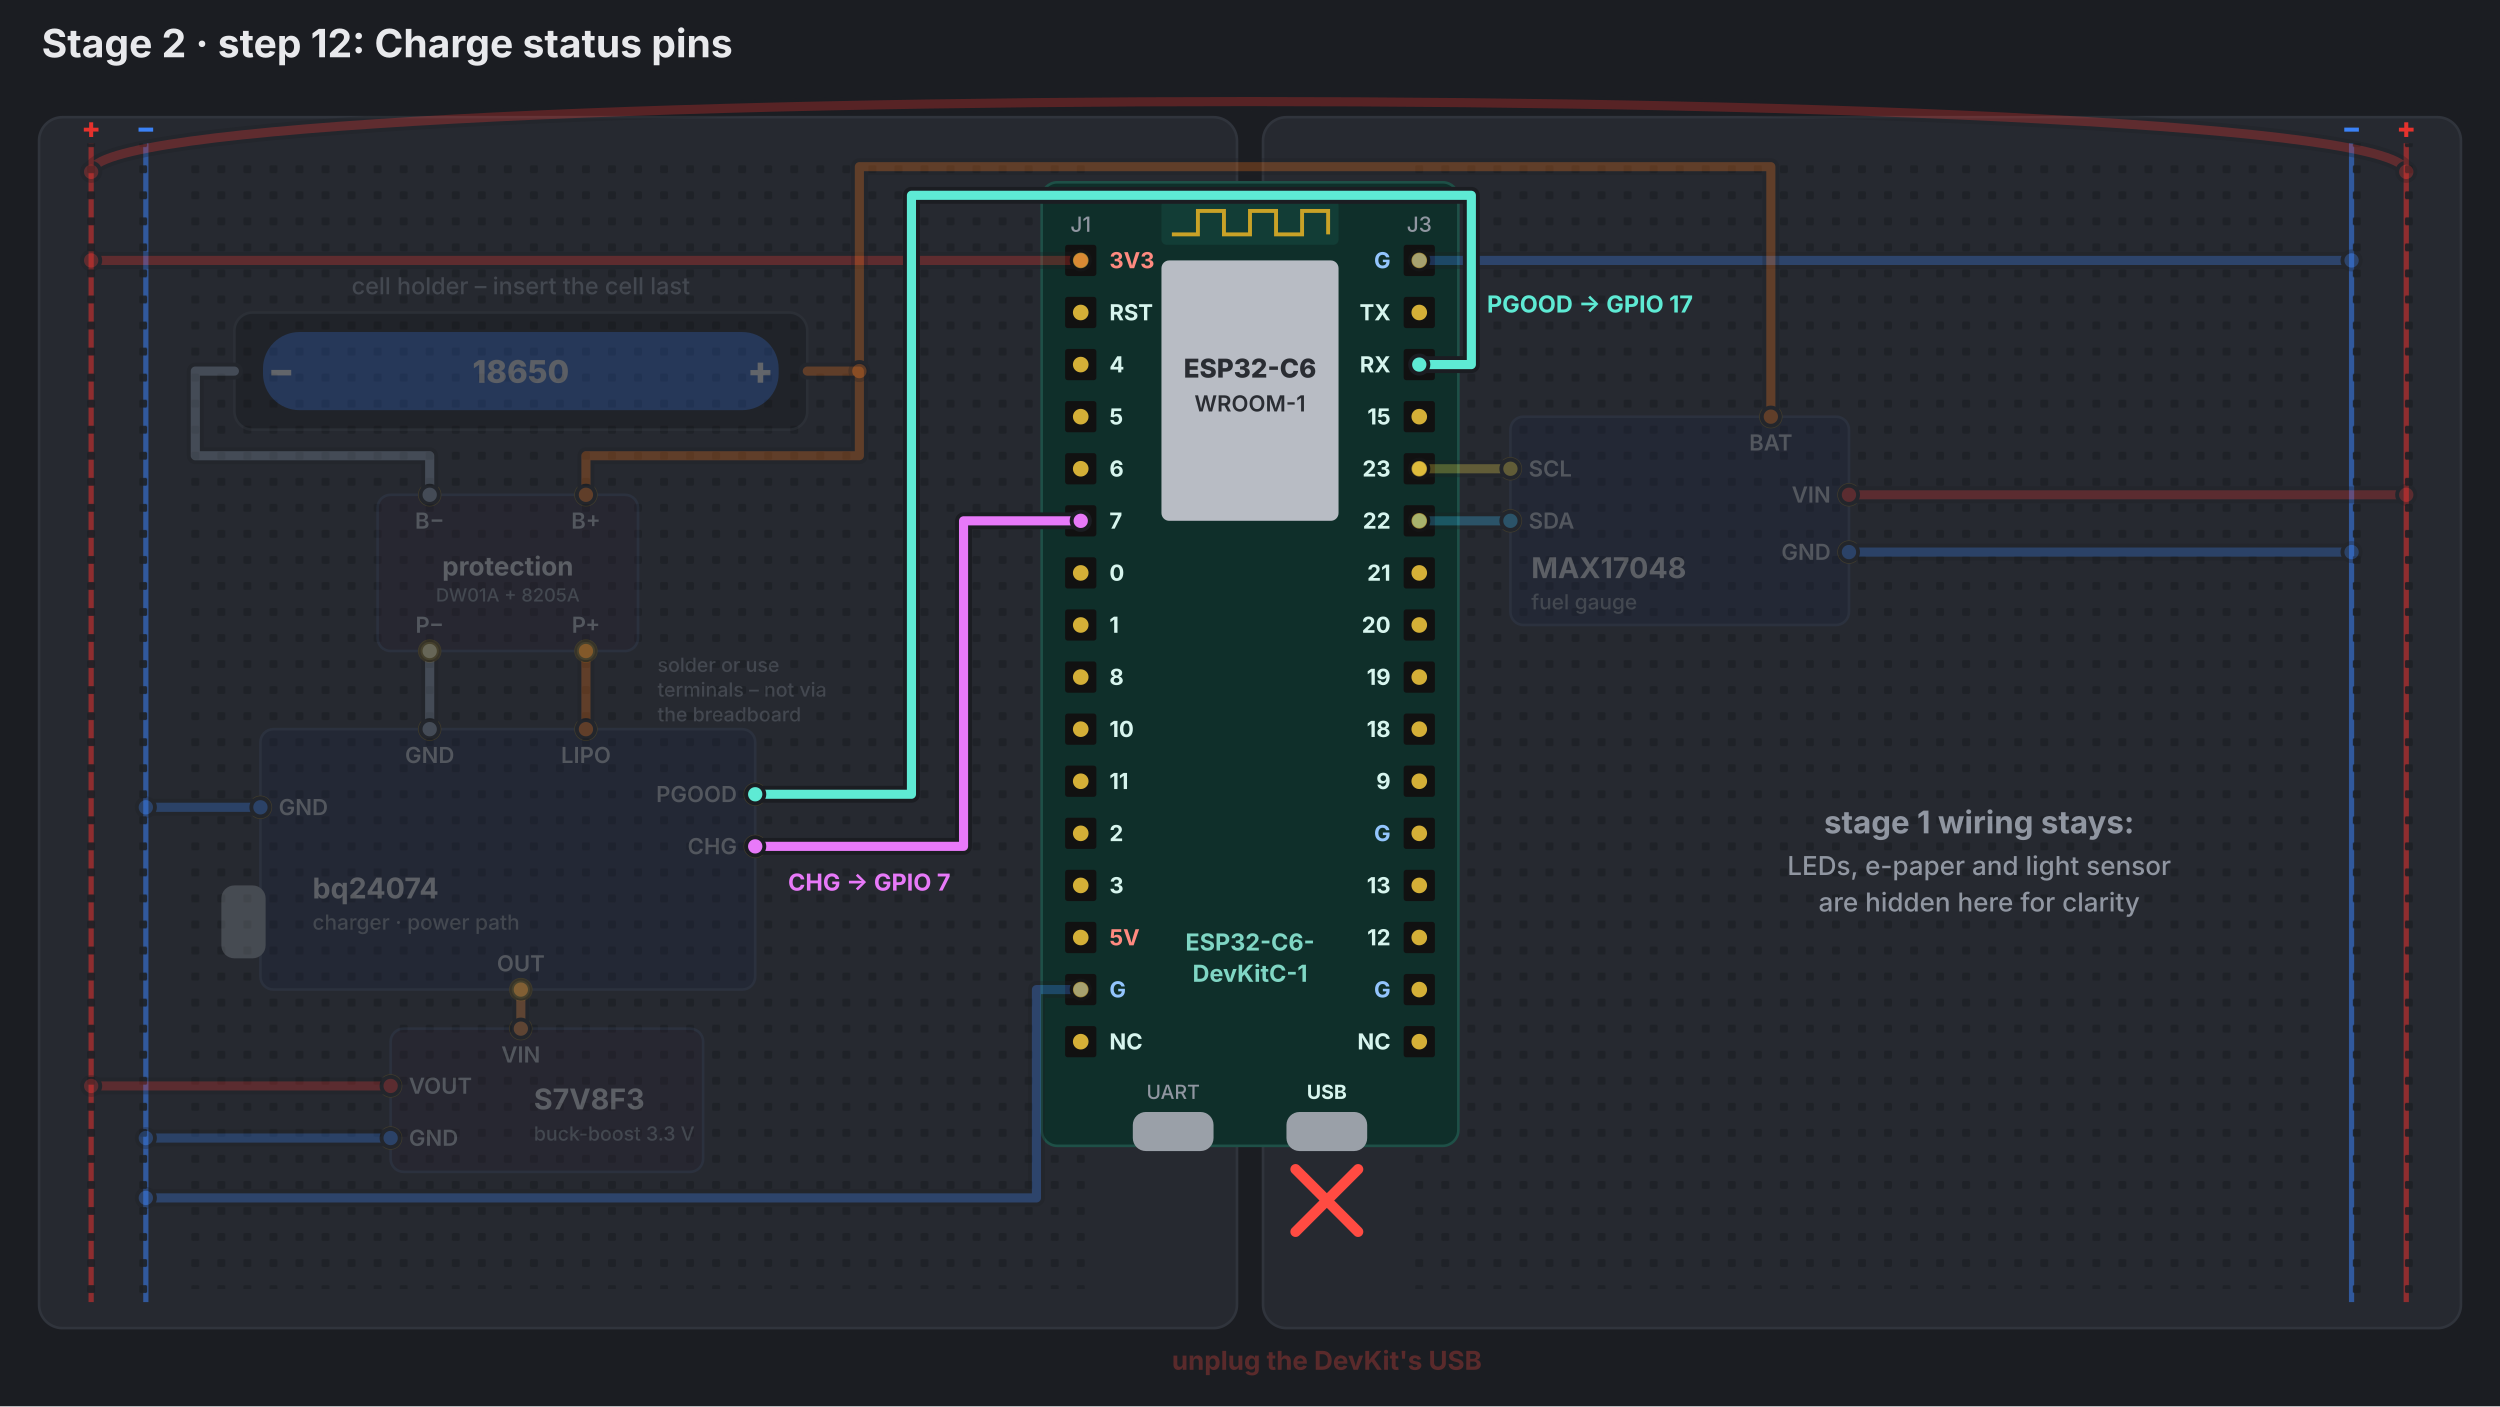
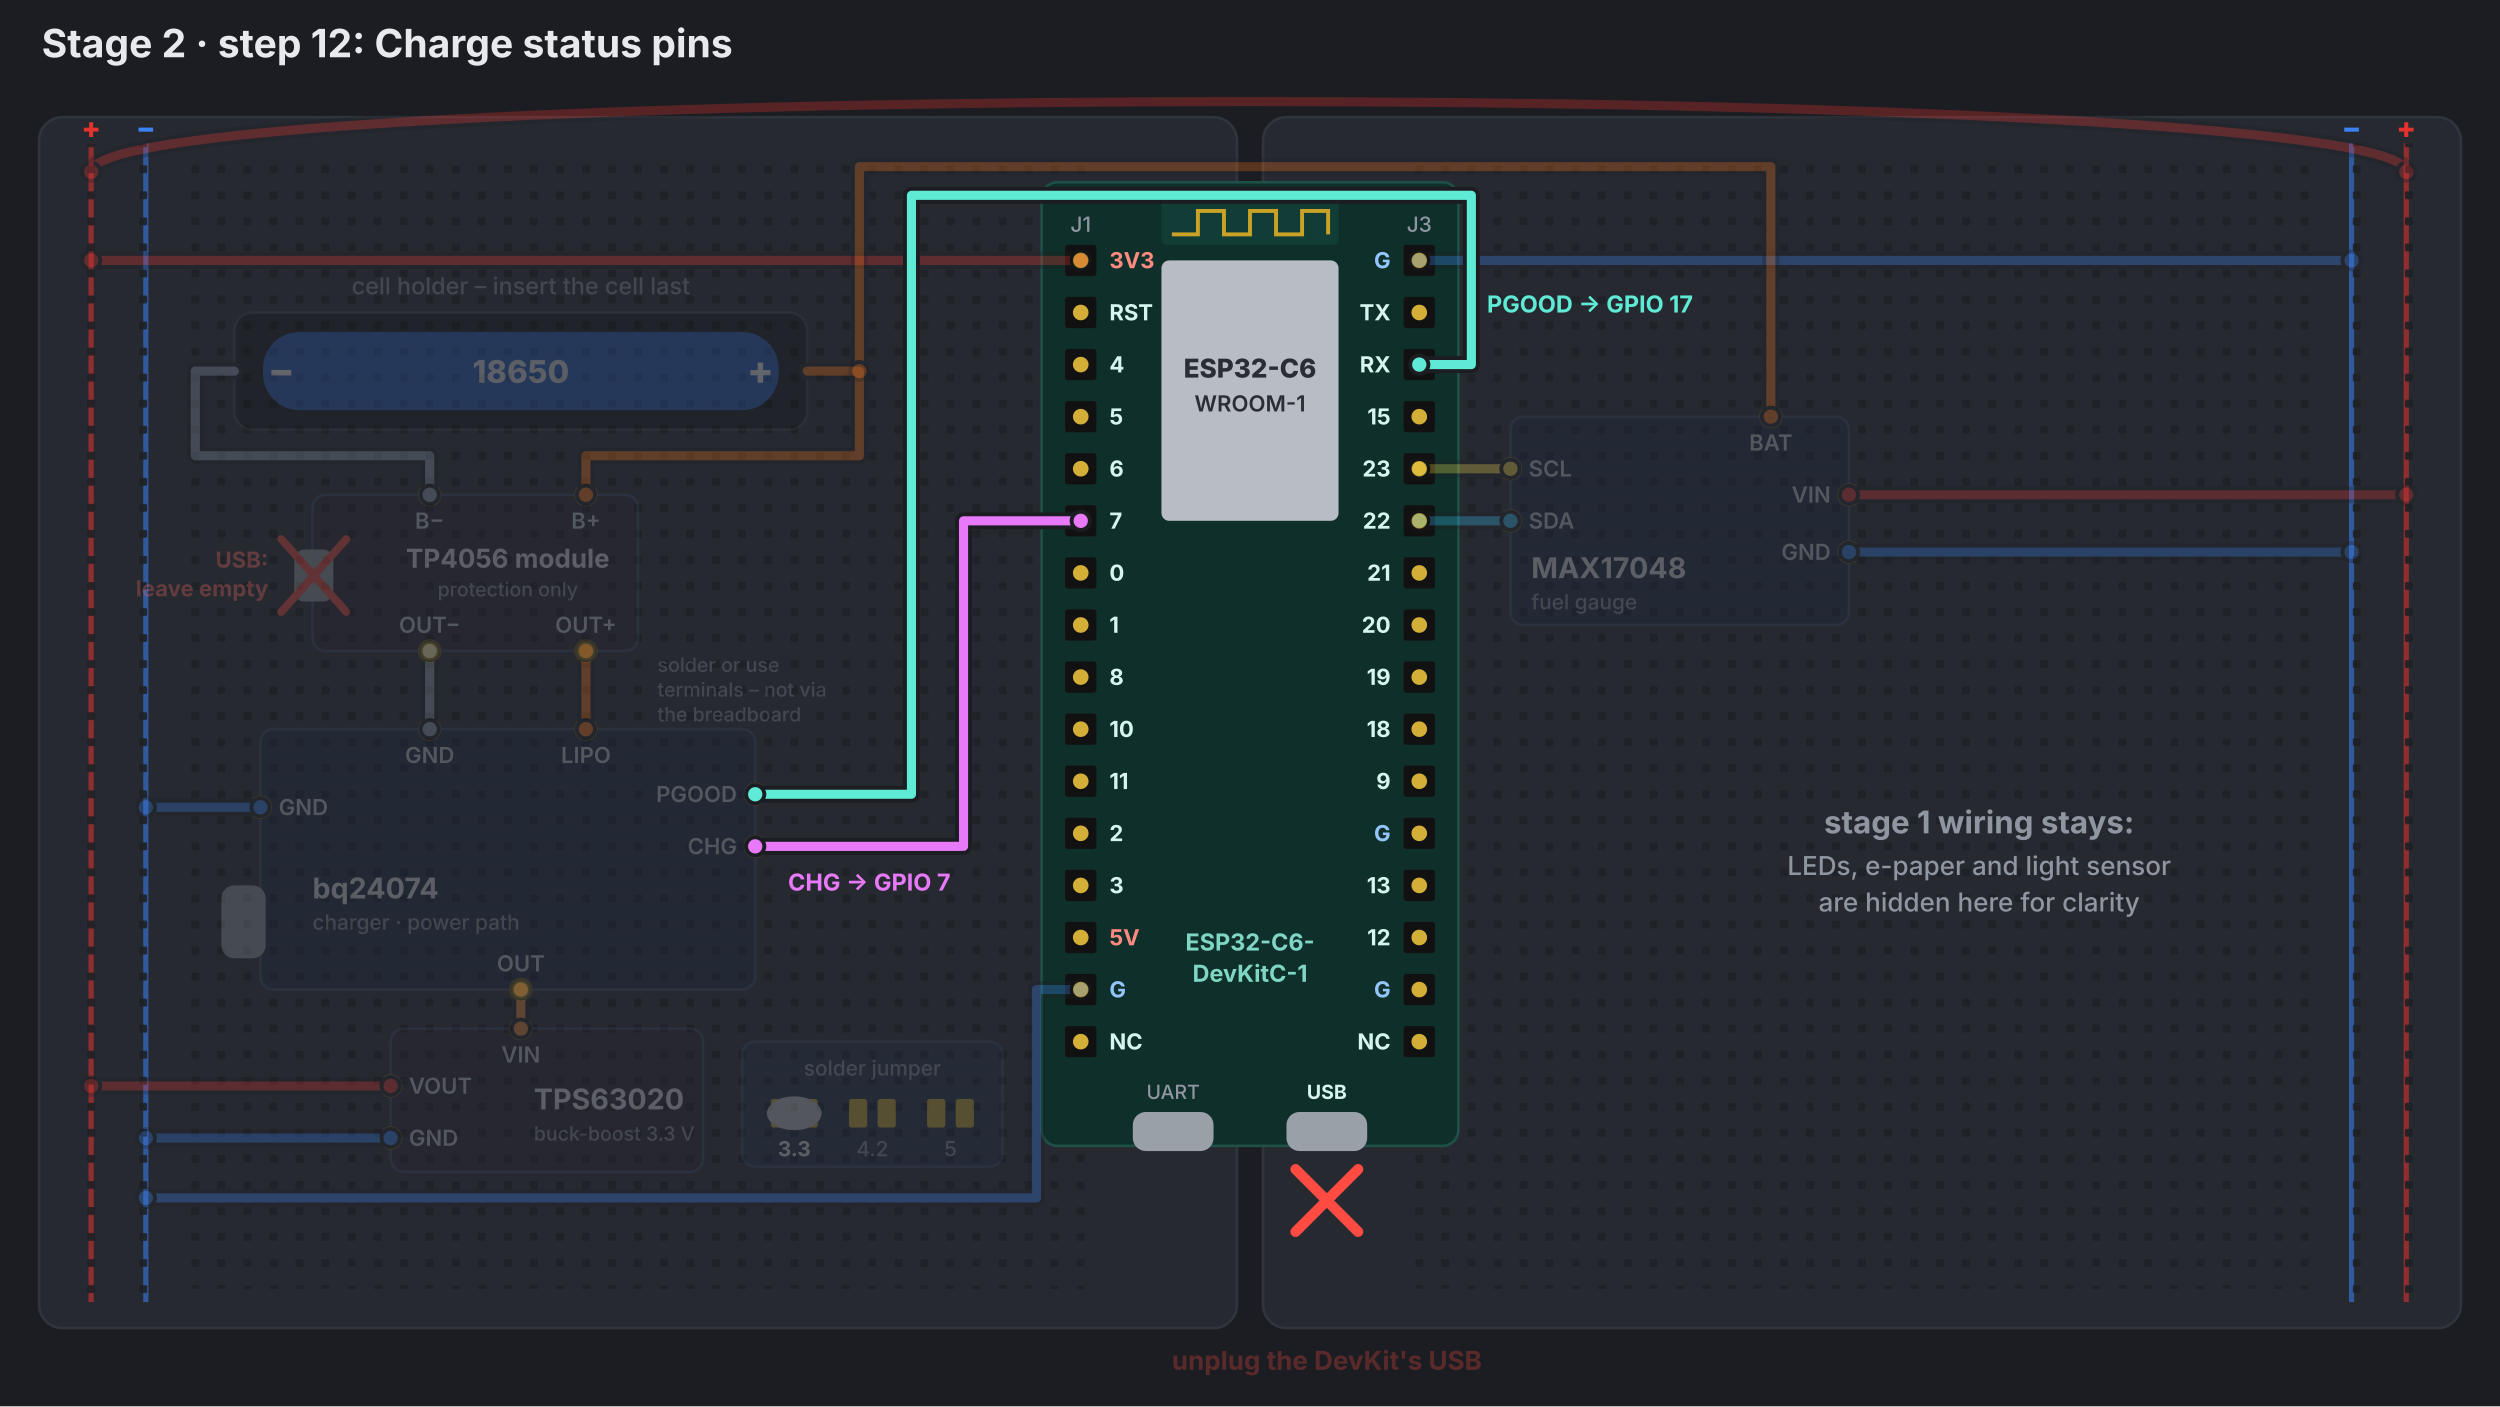
<svg xmlns="http://www.w3.org/2000/svg" viewBox="0 0 1920 1080" width="1920" height="1080" data-show="12">
  <style>
.step{transition:opacity .3s}
svg[data-show] .step{display:none}
svg[data-show] .step.done{display:inline;opacity:.28}
svg[data-show] .step.now{display:inline;opacity:1}
</style>
  <rect width="1920" height="1080" fill="#1b1d22" />
  <g id="base">
    <defs>
      <pattern id="holes" width="20" height="20" patternUnits="userSpaceOnUse">
        <rect x="7" y="7" width="6" height="6" rx="1" fill="#1d2025" />
      </pattern>
    </defs>
    <rect x="30" y="90" width="920" height="930" rx="18" fill="#262930" stroke="#30343c" stroke-width="2" />
    <rect x="140" y="120" width="700" height="870" fill="url(#holes)" opacity=".8" />
    <rect x="970" y="90" width="920" height="930" rx="18" fill="#262930" stroke="#30343c" stroke-width="2" />
    <rect x="1080" y="120" width="700" height="870" fill="url(#holes)" opacity=".8" />
    <path d="M70 110 V1000" stroke="#e5322d" stroke-width="4" opacity=".55" />
    <rect x="61" y="110" width="18" height="890" fill="url(#holes)" opacity=".9" />
    <text x="70" y="106" font-family="Inter, 'DejaVu Sans', 'Segoe UI', Arial, sans-serif" font-size="22" font-weight="800" fill="#e5322d" text-anchor="middle">+</text>
    <path d="M112 110 V1000" stroke="#3b82f6" stroke-width="4" opacity=".55" />
    <rect x="103" y="110" width="18" height="890" fill="url(#holes)" opacity=".9" />
    <text x="112" y="106" font-family="Inter, 'DejaVu Sans', 'Segoe UI', Arial, sans-serif" font-size="22" font-weight="800" fill="#3b82f6" text-anchor="middle">−</text>
    <path d="M1848 110 V1000" stroke="#e5322d" stroke-width="4" opacity=".55" />
    <rect x="1839" y="110" width="18" height="890" fill="url(#holes)" opacity=".9" />
    <text x="1848" y="106" font-family="Inter, 'DejaVu Sans', 'Segoe UI', Arial, sans-serif" font-size="22" font-weight="800" fill="#e5322d" text-anchor="middle">+</text>
    <path d="M1806 110 V1000" stroke="#3b82f6" stroke-width="4" opacity=".55" />
    <rect x="1797" y="110" width="18" height="890" fill="url(#holes)" opacity=".9" />
    <text x="1806" y="106" font-family="Inter, 'DejaVu Sans', 'Segoe UI', Arial, sans-serif" font-size="22" font-weight="800" fill="#3b82f6" text-anchor="middle">−</text>
    <rect x="800" y="140" width="320" height="740" rx="12" fill="#0f2f2a" stroke="#1e5047" stroke-width="2" />
    <rect x="892" y="154" width="136" height="34" rx="4" fill="#123d36" />
    <path d="M900 180 h20 v-18 h20 v18 h20 v-18 h20 v18 h20 v-18 h20 v18" fill="none" stroke="#c9a227" stroke-width="3" />
    <rect x="892" y="200" width="136" height="200" rx="6" fill="#b8bcc4" />
    <text x="960" y="290" font-family="Inter, 'DejaVu Sans', 'Segoe UI', Arial, sans-serif" font-size="20" font-weight="800" fill="#2a2d33" text-anchor="middle">ESP32-C6</text>
    <text x="960" y="316" font-family="Inter, 'DejaVu Sans', 'Segoe UI', Arial, sans-serif" font-size="17" font-weight="600" fill="#2a2d33" text-anchor="middle">WROOM-1</text>
    <text x="960" y="730" font-family="Inter, 'DejaVu Sans', 'Segoe UI', Arial, sans-serif" font-size="18" font-weight="700" fill="#7fd6c4" text-anchor="middle">ESP32-C6-</text>
    <text x="960" y="754" font-family="Inter, 'DejaVu Sans', 'Segoe UI', Arial, sans-serif" font-size="18" font-weight="700" fill="#7fd6c4" text-anchor="middle">DevKitC-1</text>
    <rect x="818" y="188" width="24" height="24" fill="#111" rx="2" />
    <circle cx="830" cy="200" r="6" fill="#d4af37" />
    <rect x="818" y="228" width="24" height="24" fill="#111" rx="2" />
    <circle cx="830" cy="240" r="6" fill="#d4af37" />
    <rect x="818" y="268" width="24" height="24" fill="#111" rx="2" />
    <circle cx="830" cy="280" r="6" fill="#d4af37" />
    <rect x="818" y="308" width="24" height="24" fill="#111" rx="2" />
    <circle cx="830" cy="320" r="6" fill="#d4af37" />
    <rect x="818" y="348" width="24" height="24" fill="#111" rx="2" />
    <circle cx="830" cy="360" r="6" fill="#d4af37" />
    <rect x="818" y="388" width="24" height="24" fill="#111" rx="2" />
    <circle cx="830" cy="400" r="6" fill="#d4af37" />
    <rect x="818" y="428" width="24" height="24" fill="#111" rx="2" />
    <circle cx="830" cy="440" r="6" fill="#d4af37" />
    <rect x="818" y="468" width="24" height="24" fill="#111" rx="2" />
    <circle cx="830" cy="480" r="6" fill="#d4af37" />
    <rect x="818" y="508" width="24" height="24" fill="#111" rx="2" />
    <circle cx="830" cy="520" r="6" fill="#d4af37" />
    <rect x="818" y="548" width="24" height="24" fill="#111" rx="2" />
    <circle cx="830" cy="560" r="6" fill="#d4af37" />
    <rect x="818" y="588" width="24" height="24" fill="#111" rx="2" />
    <circle cx="830" cy="600" r="6" fill="#d4af37" />
    <rect x="818" y="628" width="24" height="24" fill="#111" rx="2" />
    <circle cx="830" cy="640" r="6" fill="#d4af37" />
    <rect x="818" y="668" width="24" height="24" fill="#111" rx="2" />
    <circle cx="830" cy="680" r="6" fill="#d4af37" />
    <rect x="818" y="708" width="24" height="24" fill="#111" rx="2" />
    <circle cx="830" cy="720" r="6" fill="#d4af37" />
    <rect x="818" y="748" width="24" height="24" fill="#111" rx="2" />
    <circle cx="830" cy="760" r="6" fill="#d4af37" />
    <rect x="818" y="788" width="24" height="24" fill="#111" rx="2" />
    <circle cx="830" cy="800" r="6" fill="#d4af37" />
    <rect x="1078" y="188" width="24" height="24" fill="#111" rx="2" />
    <circle cx="1090" cy="200" r="6" fill="#d4af37" />
    <rect x="1078" y="228" width="24" height="24" fill="#111" rx="2" />
    <circle cx="1090" cy="240" r="6" fill="#d4af37" />
    <rect x="1078" y="268" width="24" height="24" fill="#111" rx="2" />
    <circle cx="1090" cy="280" r="6" fill="#d4af37" />
    <rect x="1078" y="308" width="24" height="24" fill="#111" rx="2" />
    <circle cx="1090" cy="320" r="6" fill="#d4af37" />
    <rect x="1078" y="348" width="24" height="24" fill="#111" rx="2" />
    <circle cx="1090" cy="360" r="6" fill="#d4af37" />
    <rect x="1078" y="388" width="24" height="24" fill="#111" rx="2" />
    <circle cx="1090" cy="400" r="6" fill="#d4af37" />
    <rect x="1078" y="428" width="24" height="24" fill="#111" rx="2" />
    <circle cx="1090" cy="440" r="6" fill="#d4af37" />
    <rect x="1078" y="468" width="24" height="24" fill="#111" rx="2" />
    <circle cx="1090" cy="480" r="6" fill="#d4af37" />
    <rect x="1078" y="508" width="24" height="24" fill="#111" rx="2" />
    <circle cx="1090" cy="520" r="6" fill="#d4af37" />
    <rect x="1078" y="548" width="24" height="24" fill="#111" rx="2" />
    <circle cx="1090" cy="560" r="6" fill="#d4af37" />
    <rect x="1078" y="588" width="24" height="24" fill="#111" rx="2" />
    <circle cx="1090" cy="600" r="6" fill="#d4af37" />
    <rect x="1078" y="628" width="24" height="24" fill="#111" rx="2" />
    <circle cx="1090" cy="640" r="6" fill="#d4af37" />
    <rect x="1078" y="668" width="24" height="24" fill="#111" rx="2" />
    <circle cx="1090" cy="680" r="6" fill="#d4af37" />
    <rect x="1078" y="708" width="24" height="24" fill="#111" rx="2" />
    <circle cx="1090" cy="720" r="6" fill="#d4af37" />
    <rect x="1078" y="748" width="24" height="24" fill="#111" rx="2" />
    <circle cx="1090" cy="760" r="6" fill="#d4af37" />
    <rect x="1078" y="788" width="24" height="24" fill="#111" rx="2" />
    <circle cx="1090" cy="800" r="6" fill="#d4af37" />
    <text x="830" y="178" font-family="Inter, 'DejaVu Sans', 'Segoe UI', Arial, sans-serif" font-size="16" font-weight="500" fill="#9096a1" text-anchor="middle">J1</text>
    <text x="1090" y="178" font-family="Inter, 'DejaVu Sans', 'Segoe UI', Arial, sans-serif" font-size="16" font-weight="500" fill="#9096a1" text-anchor="middle">J3</text>
    <rect x="870" y="854" width="62" height="30" rx="10" fill="#9aa0a8" />
    <text x="901" y="844" font-family="Inter, 'DejaVu Sans', 'Segoe UI', Arial, sans-serif" font-size="15" font-weight="500" fill="#9096a1" text-anchor="middle">UART</text>
    <rect x="988" y="854" width="62" height="30" rx="10" fill="#9aa0a8" />
    <text x="1019" y="844" font-family="Inter, 'DejaVu Sans', 'Segoe UI', Arial, sans-serif" font-size="15" font-weight="700" fill="#d7f5ee" text-anchor="middle">USB</text>
    <path d="M995 898 l48 48 M1043 898 l-48 48" stroke="#ff4b42" stroke-width="8" stroke-linecap="round" />
    <g opacity=".3">
      <g class="wire-g">
        <path class="halo" d="M830 200 L70 200" fill="none" stroke="#1b1d22" stroke-width="13" stroke-linecap="round" stroke-linejoin="round" pathLength="1" />
        <path class="wire" d="M830 200 L70 200" fill="none" stroke="#e5322d" stroke-width="7" stroke-linecap="round" stroke-linejoin="round" pathLength="1" />
        <circle class="dot" cx="830" cy="200" r="7" fill="#e5322d" stroke="#1b1d22" stroke-width="3" />
        <circle class="dot" cx="70" cy="200" r="7" fill="#e5322d" stroke="#1b1d22" stroke-width="3" />
      </g>
      <g class="wire-g">
        <path class="halo" d="M830 760 L796 760 L796 920 L112 920" fill="none" stroke="#1b1d22" stroke-width="13" stroke-linecap="round" stroke-linejoin="round" pathLength="1" />
        <path class="wire" d="M830 760 L796 760 L796 920 L112 920" fill="none" stroke="#3b82f6" stroke-width="7" stroke-linecap="round" stroke-linejoin="round" pathLength="1" />
        <circle class="dot" cx="830" cy="760" r="7" fill="#3b82f6" stroke="#1b1d22" stroke-width="3" />
        <circle class="dot" cx="112" cy="920" r="7" fill="#3b82f6" stroke="#1b1d22" stroke-width="3" />
      </g>
      <g class="wire-g">
        <path class="halo" d="M1090 200 L1806 200" fill="none" stroke="#1b1d22" stroke-width="13" stroke-linecap="round" stroke-linejoin="round" pathLength="1" />
        <path class="wire" d="M1090 200 L1806 200" fill="none" stroke="#3b82f6" stroke-width="7" stroke-linecap="round" stroke-linejoin="round" pathLength="1" />
        <circle class="dot" cx="1090" cy="200" r="7" fill="#3b82f6" stroke="#1b1d22" stroke-width="3" />
        <circle class="dot" cx="1806" cy="200" r="7" fill="#3b82f6" stroke="#1b1d22" stroke-width="3" />
      </g>
      <g class="wire-g">
        <path class="halo" d="M70 132 C 70 60, 1848 60, 1848 132" fill="none" stroke="#1b1d22" stroke-width="13" stroke-linecap="round" stroke-linejoin="round" pathLength="1" />
        <path class="wire" d="M70 132 C 70 60, 1848 60, 1848 132" fill="none" stroke="#e5322d" stroke-width="7" stroke-linecap="round" stroke-linejoin="round" pathLength="1" />
        <circle class="dot" cx="70" cy="132" r="7" fill="#e5322d" stroke="#1b1d22" stroke-width="3" />
        <circle class="dot" cx="1848" cy="132" r="7" fill="#e5322d" stroke="#1b1d22" stroke-width="3" />
      </g>
    </g>
    <text x="1520" y="640" font-family="Inter, 'DejaVu Sans', 'Segoe UI', Arial, sans-serif" font-size="24" font-weight="700" fill="#9096a1" text-anchor="middle">stage 1 wiring stays:</text>
    <text x="1520" y="672" font-family="Inter, 'DejaVu Sans', 'Segoe UI', Arial, sans-serif" font-size="20" font-weight="500" fill="#9096a1" text-anchor="middle">LEDs, e-paper and light sensor</text>
    <text x="1520" y="700" font-family="Inter, 'DejaVu Sans', 'Segoe UI', Arial, sans-serif" font-size="20" font-weight="500" fill="#9096a1" text-anchor="middle">are hidden here for clarity</text>
  </g>
  <g id="step-8" class="step done" data-step="8">
    <rect x="180" y="240" width="440" height="90" rx="14" fill="#111317" stroke="#3a3d45" stroke-width="2" />
    <rect x="202" y="255" width="396" height="60" rx="28" fill="#2d6cdf" opacity=".85" />
    <text x="400" y="294" font-family="Inter, 'DejaVu Sans', 'Segoe UI', Arial, sans-serif" font-size="24" font-weight="800" fill="#e8e9ec" text-anchor="middle">18650</text>
    <text x="584" y="295" font-family="Inter, 'DejaVu Sans', 'Segoe UI', Arial, sans-serif" font-size="30" font-weight="800" fill="#fff" text-anchor="middle">+</text>
    <text x="216" y="295" font-family="Inter, 'DejaVu Sans', 'Segoe UI', Arial, sans-serif" font-size="30" font-weight="800" fill="#fff" text-anchor="middle">−</text>
    <text x="400" y="226" font-family="Inter, 'DejaVu Sans', 'Segoe UI', Arial, sans-serif" font-size="18" font-weight="500" fill="#9096a1" text-anchor="middle">cell holder – insert the cell last</text>
-     <rect x="290" y="380" width="200" height="120" rx="10" fill="#2a2133" stroke="#3a4560" stroke-width="2" />
-     <text x="306" y="412" font-family="Inter, 'DejaVu Sans', 'Segoe UI', Arial, sans-serif" font-size="22" font-weight="700" fill="#e8e9ec" text-anchor="start" />
-     <text x="390" y="442" font-family="Inter, 'DejaVu Sans', 'Segoe UI', Arial, sans-serif" font-size="20" font-weight="700" fill="#e8e9ec" text-anchor="middle">protection</text>
-     <text x="390" y="462" font-family="Inter, 'DejaVu Sans', 'Segoe UI', Arial, sans-serif" font-size="14" font-weight="500" fill="#9096a1" text-anchor="middle">DW01A + 8205A</text>
+     <rect x="240" y="380" width="250" height="120" rx="10" fill="#2a2133" stroke="#3a4560" stroke-width="2" />
+     <text x="256" y="412" font-family="Inter, 'DejaVu Sans', 'Segoe UI', Arial, sans-serif" font-size="22" font-weight="700" fill="#e8e9ec" text-anchor="start" />
+     <text x="390" y="436" font-family="Inter, 'DejaVu Sans', 'Segoe UI', Arial, sans-serif" font-size="20" font-weight="700" fill="#e8e9ec" text-anchor="middle">TP4056 module</text>
+     <text x="390" y="458" font-family="Inter, 'DejaVu Sans', 'Segoe UI', Arial, sans-serif" font-size="15" font-weight="500" fill="#9096a1" text-anchor="middle">protection only</text>
    <circle cx="330" cy="380" r="8" fill="#d4af37" stroke="#8a6d1d" stroke-width="2" />
    <text x="330" y="406" font-family="Inter, 'DejaVu Sans', 'Segoe UI', Arial, sans-serif" font-size="17" font-weight="600" fill="#c8ccd4" text-anchor="middle">B−</text>
    <circle cx="450" cy="380" r="8" fill="#d4af37" stroke="#8a6d1d" stroke-width="2" />
    <text x="450" y="406" font-family="Inter, 'DejaVu Sans', 'Segoe UI', Arial, sans-serif" font-size="17" font-weight="600" fill="#c8ccd4" text-anchor="middle">B+</text>
    <circle cx="330" cy="500" r="8" fill="#d4af37" stroke="#8a6d1d" stroke-width="2" />
-     <text x="330" y="486" font-family="Inter, 'DejaVu Sans', 'Segoe UI', Arial, sans-serif" font-size="17" font-weight="600" fill="#c8ccd4" text-anchor="middle">P−</text>
+     <text x="330" y="486" font-family="Inter, 'DejaVu Sans', 'Segoe UI', Arial, sans-serif" font-size="17" font-weight="600" fill="#c8ccd4" text-anchor="middle">OUT−</text>
    <circle cx="450" cy="500" r="8" fill="#d4af37" stroke="#8a6d1d" stroke-width="2" />
-     <text x="450" y="486" font-family="Inter, 'DejaVu Sans', 'Segoe UI', Arial, sans-serif" font-size="17" font-weight="600" fill="#c8ccd4" text-anchor="middle">P+</text>
+     <text x="450" y="486" font-family="Inter, 'DejaVu Sans', 'Segoe UI', Arial, sans-serif" font-size="17" font-weight="600" fill="#c8ccd4" text-anchor="middle">OUT+</text>
+     <rect x="226" y="422" width="30" height="40" rx="8" fill="#9aa0a8" />
+     <path d="M216 414 l50 56 M266 414 l-50 56" stroke="#ff4b42" stroke-width="6" stroke-linecap="round" />
+     <text x="206" y="436" font-family="Inter, 'DejaVu Sans', 'Segoe UI', Arial, sans-serif" font-size="17" font-weight="700" fill="#ff6b63" text-anchor="end">USB:</text>
+     <text x="206" y="458" font-family="Inter, 'DejaVu Sans', 'Segoe UI', Arial, sans-serif" font-size="17" font-weight="700" fill="#ff6b63" text-anchor="end">leave empty</text>
    <g class="wire-g">
      <path class="halo" d="M620 285 L660 285 L660 350 L450 350 L450 380" fill="none" stroke="#1b1d22" stroke-width="13" stroke-linecap="round" stroke-linejoin="round" pathLength="1" />
      <path class="wire" d="M620 285 L660 285 L660 350 L450 350 L450 380" fill="none" stroke="#f97316" stroke-width="7" stroke-linecap="round" stroke-linejoin="round" pathLength="1" />
      <circle class="dot" cx="450" cy="380" r="7" fill="#f97316" stroke="#1b1d22" stroke-width="3" />
    </g>
    <g class="wire-g">
      <path class="halo" d="M180 285 L150 285 L150 350 L330 350 L330 380" fill="none" stroke="#1b1d22" stroke-width="13" stroke-linecap="round" stroke-linejoin="round" pathLength="1" />
      <path class="wire" d="M180 285 L150 285 L150 350 L330 350 L330 380" fill="none" stroke="#94a3b8" stroke-width="7" stroke-linecap="round" stroke-linejoin="round" pathLength="1" />
      <circle class="dot" cx="330" cy="380" r="7" fill="#94a3b8" stroke="#1b1d22" stroke-width="3" />
    </g>
  </g>
  <g id="step-9" class="step done" data-step="9">
    <rect x="200" y="560" width="380" height="200" rx="10" fill="#1d2440" stroke="#3a4560" stroke-width="2" />
    <text x="216" y="592" font-family="Inter, 'DejaVu Sans', 'Segoe UI', Arial, sans-serif" font-size="22" font-weight="700" fill="#e8e9ec" text-anchor="start" />
    <text x="240" y="690" font-family="Inter, 'DejaVu Sans', 'Segoe UI', Arial, sans-serif" font-size="22" font-weight="700" fill="#e8e9ec" text-anchor="start">bq24074</text>
    <text x="240" y="714" font-family="Inter, 'DejaVu Sans', 'Segoe UI', Arial, sans-serif" font-size="16" font-weight="500" fill="#9096a1" text-anchor="start">charger · power path</text>
    <circle cx="330" cy="560" r="8" fill="#d4af37" stroke="#8a6d1d" stroke-width="2" />
    <text x="330" y="586" font-family="Inter, 'DejaVu Sans', 'Segoe UI', Arial, sans-serif" font-size="17" font-weight="600" fill="#c8ccd4" text-anchor="middle">GND</text>
    <circle cx="450" cy="560" r="8" fill="#d4af37" stroke="#8a6d1d" stroke-width="2" />
    <text x="450" y="586" font-family="Inter, 'DejaVu Sans', 'Segoe UI', Arial, sans-serif" font-size="17" font-weight="600" fill="#c8ccd4" text-anchor="middle">LIPO</text>
    <circle cx="580" cy="610" r="8" fill="#d4af37" stroke="#8a6d1d" stroke-width="2" />
    <text x="566" y="616" font-family="Inter, 'DejaVu Sans', 'Segoe UI', Arial, sans-serif" font-size="17" font-weight="600" fill="#c8ccd4" text-anchor="end">PGOOD</text>
    <circle cx="580" cy="650" r="8" fill="#d4af37" stroke="#8a6d1d" stroke-width="2" />
    <text x="566" y="656" font-family="Inter, 'DejaVu Sans', 'Segoe UI', Arial, sans-serif" font-size="17" font-weight="600" fill="#c8ccd4" text-anchor="end">CHG</text>
    <circle cx="200" cy="620" r="8" fill="#d4af37" stroke="#8a6d1d" stroke-width="2" />
    <text x="214" y="626" font-family="Inter, 'DejaVu Sans', 'Segoe UI', Arial, sans-serif" font-size="17" font-weight="600" fill="#c8ccd4" text-anchor="start">GND</text>
    <circle cx="400" cy="760" r="8" fill="#d4af37" stroke="#8a6d1d" stroke-width="2" />
    <text x="400" y="746" font-family="Inter, 'DejaVu Sans', 'Segoe UI', Arial, sans-serif" font-size="17" font-weight="600" fill="#c8ccd4" text-anchor="middle">OUT</text>
    <rect x="170" y="680" width="34" height="56" rx="10" fill="#9aa0a8" />
    <g class="wire-g">
      <path class="halo" d="M450 500 L450 560" fill="none" stroke="#1b1d22" stroke-width="13" stroke-linecap="round" stroke-linejoin="round" pathLength="1" />
      <path class="wire" d="M450 500 L450 560" fill="none" stroke="#f97316" stroke-width="7" stroke-linecap="round" stroke-linejoin="round" pathLength="1" />
      <circle class="dot" cx="450" cy="500" r="7" fill="#f97316" stroke="#1b1d22" stroke-width="3" />
      <circle class="dot" cx="450" cy="560" r="7" fill="#f97316" stroke="#1b1d22" stroke-width="3" />
    </g>
    <g class="wire-g">
      <path class="halo" d="M330 500 L330 560" fill="none" stroke="#1b1d22" stroke-width="13" stroke-linecap="round" stroke-linejoin="round" pathLength="1" />
      <path class="wire" d="M330 500 L330 560" fill="none" stroke="#94a3b8" stroke-width="7" stroke-linecap="round" stroke-linejoin="round" pathLength="1" />
      <circle class="dot" cx="330" cy="500" r="7" fill="#94a3b8" stroke="#1b1d22" stroke-width="3" />
      <circle class="dot" cx="330" cy="560" r="7" fill="#94a3b8" stroke="#1b1d22" stroke-width="3" />
    </g>
    <g class="wire-g">
      <path class="halo" d="M200 620 L112 620" fill="none" stroke="#1b1d22" stroke-width="13" stroke-linecap="round" stroke-linejoin="round" pathLength="1" />
      <path class="wire" d="M200 620 L112 620" fill="none" stroke="#3b82f6" stroke-width="7" stroke-linecap="round" stroke-linejoin="round" pathLength="1" />
      <circle class="dot" cx="200" cy="620" r="7" fill="#3b82f6" stroke="#1b1d22" stroke-width="3" />
      <circle class="dot" cx="112" cy="620" r="7" fill="#3b82f6" stroke="#1b1d22" stroke-width="3" />
    </g>
    <text x="505" y="516" font-family="Inter, 'DejaVu Sans', 'Segoe UI', Arial, sans-serif" font-size="15" font-weight="500" fill="#9096a1" text-anchor="start">solder or use</text>
    <text x="505" y="535" font-family="Inter, 'DejaVu Sans', 'Segoe UI', Arial, sans-serif" font-size="15" font-weight="500" fill="#9096a1" text-anchor="start">terminals – not via</text>
    <text x="505" y="554" font-family="Inter, 'DejaVu Sans', 'Segoe UI', Arial, sans-serif" font-size="15" font-weight="500" fill="#9096a1" text-anchor="start">the breadboard</text>
  </g>
  <g id="step-10" class="step done" data-step="10">
    <rect x="1160" y="320" width="260" height="160" rx="10" fill="#1d2440" stroke="#3a4560" stroke-width="2" />
    <text x="1176" y="352" font-family="Inter, 'DejaVu Sans', 'Segoe UI', Arial, sans-serif" font-size="22" font-weight="700" fill="#e8e9ec" text-anchor="start" />
    <text x="1176" y="444" font-family="Inter, 'DejaVu Sans', 'Segoe UI', Arial, sans-serif" font-size="22" font-weight="700" fill="#e8e9ec" text-anchor="start">MAX17048</text>
    <text x="1176" y="468" font-family="Inter, 'DejaVu Sans', 'Segoe UI', Arial, sans-serif" font-size="16" font-weight="500" fill="#9096a1" text-anchor="start">fuel gauge</text>
    <circle cx="1160" cy="360" r="8" fill="#d4af37" stroke="#8a6d1d" stroke-width="2" />
    <text x="1174" y="366" font-family="Inter, 'DejaVu Sans', 'Segoe UI', Arial, sans-serif" font-size="17" font-weight="600" fill="#c8ccd4" text-anchor="start">SCL</text>
    <circle cx="1160" cy="400" r="8" fill="#d4af37" stroke="#8a6d1d" stroke-width="2" />
    <text x="1174" y="406" font-family="Inter, 'DejaVu Sans', 'Segoe UI', Arial, sans-serif" font-size="17" font-weight="600" fill="#c8ccd4" text-anchor="start">SDA</text>
    <circle cx="1360" cy="320" r="8" fill="#d4af37" stroke="#8a6d1d" stroke-width="2" />
    <text x="1360" y="346" font-family="Inter, 'DejaVu Sans', 'Segoe UI', Arial, sans-serif" font-size="17" font-weight="600" fill="#c8ccd4" text-anchor="middle">BAT</text>
    <circle cx="1420" cy="380" r="8" fill="#d4af37" stroke="#8a6d1d" stroke-width="2" />
    <text x="1406" y="386" font-family="Inter, 'DejaVu Sans', 'Segoe UI', Arial, sans-serif" font-size="17" font-weight="600" fill="#c8ccd4" text-anchor="end">VIN</text>
    <circle cx="1420" cy="424" r="8" fill="#d4af37" stroke="#8a6d1d" stroke-width="2" />
    <text x="1406" y="430" font-family="Inter, 'DejaVu Sans', 'Segoe UI', Arial, sans-serif" font-size="17" font-weight="600" fill="#c8ccd4" text-anchor="end">GND</text>
    <g class="wire-g">
      <path class="halo" d="M1090 360 L1160 360" fill="none" stroke="#1b1d22" stroke-width="13" stroke-linecap="round" stroke-linejoin="round" pathLength="1" />
      <path class="wire" d="M1090 360 L1160 360" fill="none" stroke="#fde047" stroke-width="7" stroke-linecap="round" stroke-linejoin="round" pathLength="1" />
      <circle class="dot" cx="1090" cy="360" r="7" fill="#fde047" stroke="#1b1d22" stroke-width="3" />
      <circle class="dot" cx="1160" cy="360" r="7" fill="#fde047" stroke="#1b1d22" stroke-width="3" />
    </g>
    <g class="wire-g">
      <path class="halo" d="M1090 400 L1160 400" fill="none" stroke="#1b1d22" stroke-width="13" stroke-linecap="round" stroke-linejoin="round" pathLength="1" />
      <path class="wire" d="M1090 400 L1160 400" fill="none" stroke="#38bdf8" stroke-width="7" stroke-linecap="round" stroke-linejoin="round" pathLength="1" />
      <circle class="dot" cx="1090" cy="400" r="7" fill="#38bdf8" stroke="#1b1d22" stroke-width="3" />
      <circle class="dot" cx="1160" cy="400" r="7" fill="#38bdf8" stroke="#1b1d22" stroke-width="3" />
    </g>
    <g class="wire-g">
      <path class="halo" d="M660 285 L660 128 L1360 128 L1360 320" fill="none" stroke="#1b1d22" stroke-width="13" stroke-linecap="round" stroke-linejoin="round" pathLength="1" />
      <path class="wire" d="M660 285 L660 128 L1360 128 L1360 320" fill="none" stroke="#f97316" stroke-width="7" stroke-linecap="round" stroke-linejoin="round" pathLength="1" />
      <circle class="dot" cx="660" cy="285" r="7" fill="#f97316" stroke="#1b1d22" stroke-width="3" />
      <circle class="dot" cx="1360" cy="320" r="7" fill="#f97316" stroke="#1b1d22" stroke-width="3" />
    </g>
    <g class="wire-g">
      <path class="halo" d="M1420 380 L1848 380" fill="none" stroke="#1b1d22" stroke-width="13" stroke-linecap="round" stroke-linejoin="round" pathLength="1" />
      <path class="wire" d="M1420 380 L1848 380" fill="none" stroke="#e5322d" stroke-width="7" stroke-linecap="round" stroke-linejoin="round" pathLength="1" />
      <circle class="dot" cx="1420" cy="380" r="7" fill="#e5322d" stroke="#1b1d22" stroke-width="3" />
      <circle class="dot" cx="1848" cy="380" r="7" fill="#e5322d" stroke="#1b1d22" stroke-width="3" />
    </g>
    <g class="wire-g">
      <path class="halo" d="M1420 424 L1806 424" fill="none" stroke="#1b1d22" stroke-width="13" stroke-linecap="round" stroke-linejoin="round" pathLength="1" />
      <path class="wire" d="M1420 424 L1806 424" fill="none" stroke="#3b82f6" stroke-width="7" stroke-linecap="round" stroke-linejoin="round" pathLength="1" />
      <circle class="dot" cx="1420" cy="424" r="7" fill="#3b82f6" stroke="#1b1d22" stroke-width="3" />
      <circle class="dot" cx="1806" cy="424" r="7" fill="#3b82f6" stroke="#1b1d22" stroke-width="3" />
    </g>
  </g>
  <g id="step-11" class="step done" data-step="11">
    <rect x="300" y="790" width="240" height="110" rx="10" fill="#2a2133" stroke="#3a4560" stroke-width="2" />
    <text x="316" y="822" font-family="Inter, 'DejaVu Sans', 'Segoe UI', Arial, sans-serif" font-size="22" font-weight="700" fill="#e8e9ec" text-anchor="start" />
-     <text x="410" y="852" font-family="Inter, 'DejaVu Sans', 'Segoe UI', Arial, sans-serif" font-size="22" font-weight="700" fill="#e8e9ec" text-anchor="start">S7V8F3</text>
+     <text x="410" y="852" font-family="Inter, 'DejaVu Sans', 'Segoe UI', Arial, sans-serif" font-size="22" font-weight="700" fill="#e8e9ec" text-anchor="start">TPS63020</text>
    <text x="410" y="876" font-family="Inter, 'DejaVu Sans', 'Segoe UI', Arial, sans-serif" font-size="15" font-weight="500" fill="#9096a1" text-anchor="start">buck-boost 3.3 V</text>
    <circle cx="400" cy="790" r="8" fill="#d4af37" stroke="#8a6d1d" stroke-width="2" />
    <text x="400" y="816" font-family="Inter, 'DejaVu Sans', 'Segoe UI', Arial, sans-serif" font-size="17" font-weight="600" fill="#c8ccd4" text-anchor="middle">VIN</text>
    <circle cx="300" cy="834" r="8" fill="#d4af37" stroke="#8a6d1d" stroke-width="2" />
    <text x="314" y="840" font-family="Inter, 'DejaVu Sans', 'Segoe UI', Arial, sans-serif" font-size="17" font-weight="600" fill="#c8ccd4" text-anchor="start">VOUT</text>
    <circle cx="300" cy="874" r="8" fill="#d4af37" stroke="#8a6d1d" stroke-width="2" />
    <text x="314" y="880" font-family="Inter, 'DejaVu Sans', 'Segoe UI', Arial, sans-serif" font-size="17" font-weight="600" fill="#c8ccd4" text-anchor="start">GND</text>
+     <rect x="570" y="800" width="200" height="96" rx="10" fill="#1f2a44" stroke="#3a4560" stroke-width="2" />
+     <text x="670" y="826" font-family="Inter, 'DejaVu Sans', 'Segoe UI', Arial, sans-serif" font-size="16" font-weight="500" fill="#9096a1" text-anchor="middle">solder jumper</text>
+     <rect x="592" y="844" width="14" height="22" rx="2" fill="#d4af37" />
+     <rect x="614" y="844" width="14" height="22" rx="2" fill="#d4af37" />
+     <ellipse cx="610" cy="855" rx="21" ry="13" fill="#c9ccd2" />
+     <text x="610" y="888" font-family="Inter, 'DejaVu Sans', 'Segoe UI', Arial, sans-serif" font-size="16" font-weight="700" fill="#e8e9ec" text-anchor="middle">3.3</text>
+     <rect x="652" y="844" width="14" height="22" rx="2" fill="#d4af37" />
+     <rect x="674" y="844" width="14" height="22" rx="2" fill="#d4af37" />
+     <text x="670" y="888" font-family="Inter, 'DejaVu Sans', 'Segoe UI', Arial, sans-serif" font-size="16" font-weight="500" fill="#9096a1" text-anchor="middle">4.2</text>
+     <rect x="712" y="844" width="14" height="22" rx="2" fill="#d4af37" />
+     <rect x="734" y="844" width="14" height="22" rx="2" fill="#d4af37" />
+     <text x="730" y="888" font-family="Inter, 'DejaVu Sans', 'Segoe UI', Arial, sans-serif" font-size="16" font-weight="500" fill="#9096a1" text-anchor="middle">5</text>
    <g class="wire-g">
      <path class="halo" d="M400 760 L400 790" fill="none" stroke="#1b1d22" stroke-width="13" stroke-linecap="round" stroke-linejoin="round" pathLength="1" />
      <path class="wire" d="M400 760 L400 790" fill="none" stroke="#ef8a3b" stroke-width="7" stroke-linecap="round" stroke-linejoin="round" pathLength="1" />
      <circle class="dot" cx="400" cy="760" r="7" fill="#ef8a3b" stroke="#1b1d22" stroke-width="3" />
      <circle class="dot" cx="400" cy="790" r="7" fill="#ef8a3b" stroke="#1b1d22" stroke-width="3" />
    </g>
    <g class="wire-g">
      <path class="halo" d="M300 834 L70 834" fill="none" stroke="#1b1d22" stroke-width="13" stroke-linecap="round" stroke-linejoin="round" pathLength="1" />
      <path class="wire" d="M300 834 L70 834" fill="none" stroke="#e5322d" stroke-width="7" stroke-linecap="round" stroke-linejoin="round" pathLength="1" />
      <circle class="dot" cx="300" cy="834" r="7" fill="#e5322d" stroke="#1b1d22" stroke-width="3" />
      <circle class="dot" cx="70" cy="834" r="7" fill="#e5322d" stroke="#1b1d22" stroke-width="3" />
    </g>
    <g class="wire-g">
      <path class="halo" d="M300 874 L112 874" fill="none" stroke="#1b1d22" stroke-width="13" stroke-linecap="round" stroke-linejoin="round" pathLength="1" />
      <path class="wire" d="M300 874 L112 874" fill="none" stroke="#3b82f6" stroke-width="7" stroke-linecap="round" stroke-linejoin="round" pathLength="1" />
      <circle class="dot" cx="300" cy="874" r="7" fill="#3b82f6" stroke="#1b1d22" stroke-width="3" />
      <circle class="dot" cx="112" cy="874" r="7" fill="#3b82f6" stroke="#1b1d22" stroke-width="3" />
    </g>
    <text x="1019" y="1052" font-family="Inter, 'DejaVu Sans', 'Segoe UI', Arial, sans-serif" font-size="20" font-weight="700" fill="#ff4b42" text-anchor="middle">unplug the DevKit's USB</text>
  </g>
  <g id="step-12" class="step now" data-step="12">
    <g class="wire-g">
      <path class="halo" d="M580 650 L740 650 L740 400 L830 400" fill="none" stroke="#1b1d22" stroke-width="13" stroke-linecap="round" stroke-linejoin="round" pathLength="1" />
      <path class="wire" d="M580 650 L740 650 L740 400 L830 400" fill="none" stroke="#e879f9" stroke-width="7" stroke-linecap="round" stroke-linejoin="round" pathLength="1" />
      <circle class="dot" cx="580" cy="650" r="7" fill="#e879f9" stroke="#1b1d22" stroke-width="3" />
      <circle class="dot" cx="830" cy="400" r="7" fill="#e879f9" stroke="#1b1d22" stroke-width="3" />
    </g>
    <g class="wire-g">
      <path class="halo" d="M580 610 L700 610 L700 150 L1130 150 L1130 280 L1090 280" fill="none" stroke="#1b1d22" stroke-width="13" stroke-linecap="round" stroke-linejoin="round" pathLength="1" />
      <path class="wire" d="M580 610 L700 610 L700 150 L1130 150 L1130 280 L1090 280" fill="none" stroke="#5eead4" stroke-width="7" stroke-linecap="round" stroke-linejoin="round" pathLength="1" />
      <circle class="dot" cx="580" cy="610" r="7" fill="#5eead4" stroke="#1b1d22" stroke-width="3" />
      <circle class="dot" cx="1090" cy="280" r="7" fill="#5eead4" stroke="#1b1d22" stroke-width="3" />
    </g>
    <text x="730" y="684" font-family="Inter, 'DejaVu Sans', 'Segoe UI', Arial, sans-serif" font-size="18" font-weight="700" fill="#e879f9" text-anchor="end">CHG → GPIO 7</text>
    <text x="1142" y="240" font-family="Inter, 'DejaVu Sans', 'Segoe UI', Arial, sans-serif" font-size="18" font-weight="700" fill="#5eead4" text-anchor="start">PGOOD → GPIO 17</text>
  </g>
  <g id="step-13" class="step" data-step="13">
    <g class="wire-g">
      <path class="halo" d="M170 708 L0 708" fill="none" stroke="#1b1d22" stroke-width="22" stroke-linecap="round" stroke-linejoin="round" pathLength="1" />
      <path class="wire" d="M170 708 L0 708" fill="none" stroke="#d1d5db" stroke-width="16" stroke-linecap="round" stroke-linejoin="round" pathLength="1" />
    </g>
    <text x="24" y="750" font-family="Inter, 'DejaVu Sans', 'Segoe UI', Arial, sans-serif" font-size="20" font-weight="700" fill="#e8e9ec" text-anchor="start">USB-C 5 V</text>
  </g>
  <g id="pin-labels">
    <text x="852" y="206" font-family="Inter, 'DejaVu Sans', 'Segoe UI', Arial, sans-serif" font-size="17" font-weight="700" fill="#ff8a80" text-anchor="start" stroke="#0f2f2a" stroke-width="5" paint-order="stroke">3V3</text>
    <text x="852" y="246" font-family="Inter, 'DejaVu Sans', 'Segoe UI', Arial, sans-serif" font-size="17" font-weight="700" fill="#d7f5ee" text-anchor="start" stroke="#0f2f2a" stroke-width="5" paint-order="stroke">RST</text>
    <text x="852" y="286" font-family="Inter, 'DejaVu Sans', 'Segoe UI', Arial, sans-serif" font-size="17" font-weight="700" fill="#d7f5ee" text-anchor="start" stroke="#0f2f2a" stroke-width="5" paint-order="stroke">4</text>
    <text x="852" y="326" font-family="Inter, 'DejaVu Sans', 'Segoe UI', Arial, sans-serif" font-size="17" font-weight="700" fill="#d7f5ee" text-anchor="start" stroke="#0f2f2a" stroke-width="5" paint-order="stroke">5</text>
    <text x="852" y="366" font-family="Inter, 'DejaVu Sans', 'Segoe UI', Arial, sans-serif" font-size="17" font-weight="700" fill="#d7f5ee" text-anchor="start" stroke="#0f2f2a" stroke-width="5" paint-order="stroke">6</text>
    <text x="852" y="406" font-family="Inter, 'DejaVu Sans', 'Segoe UI', Arial, sans-serif" font-size="17" font-weight="700" fill="#d7f5ee" text-anchor="start" stroke="#0f2f2a" stroke-width="5" paint-order="stroke">7</text>
    <text x="852" y="446" font-family="Inter, 'DejaVu Sans', 'Segoe UI', Arial, sans-serif" font-size="17" font-weight="700" fill="#d7f5ee" text-anchor="start" stroke="#0f2f2a" stroke-width="5" paint-order="stroke">0</text>
    <text x="852" y="486" font-family="Inter, 'DejaVu Sans', 'Segoe UI', Arial, sans-serif" font-size="17" font-weight="700" fill="#d7f5ee" text-anchor="start" stroke="#0f2f2a" stroke-width="5" paint-order="stroke">1</text>
    <text x="852" y="526" font-family="Inter, 'DejaVu Sans', 'Segoe UI', Arial, sans-serif" font-size="17" font-weight="700" fill="#d7f5ee" text-anchor="start" stroke="#0f2f2a" stroke-width="5" paint-order="stroke">8</text>
    <text x="852" y="566" font-family="Inter, 'DejaVu Sans', 'Segoe UI', Arial, sans-serif" font-size="17" font-weight="700" fill="#d7f5ee" text-anchor="start" stroke="#0f2f2a" stroke-width="5" paint-order="stroke">10</text>
    <text x="852" y="606" font-family="Inter, 'DejaVu Sans', 'Segoe UI', Arial, sans-serif" font-size="17" font-weight="700" fill="#d7f5ee" text-anchor="start" stroke="#0f2f2a" stroke-width="5" paint-order="stroke">11</text>
    <text x="852" y="646" font-family="Inter, 'DejaVu Sans', 'Segoe UI', Arial, sans-serif" font-size="17" font-weight="700" fill="#d7f5ee" text-anchor="start" stroke="#0f2f2a" stroke-width="5" paint-order="stroke">2</text>
    <text x="852" y="686" font-family="Inter, 'DejaVu Sans', 'Segoe UI', Arial, sans-serif" font-size="17" font-weight="700" fill="#d7f5ee" text-anchor="start" stroke="#0f2f2a" stroke-width="5" paint-order="stroke">3</text>
    <text x="852" y="726" font-family="Inter, 'DejaVu Sans', 'Segoe UI', Arial, sans-serif" font-size="17" font-weight="700" fill="#ff8a80" text-anchor="start" stroke="#0f2f2a" stroke-width="5" paint-order="stroke">5V</text>
    <text x="852" y="766" font-family="Inter, 'DejaVu Sans', 'Segoe UI', Arial, sans-serif" font-size="17" font-weight="700" fill="#93c5fd" text-anchor="start" stroke="#0f2f2a" stroke-width="5" paint-order="stroke">G</text>
    <text x="852" y="806" font-family="Inter, 'DejaVu Sans', 'Segoe UI', Arial, sans-serif" font-size="17" font-weight="700" fill="#d7f5ee" text-anchor="start" stroke="#0f2f2a" stroke-width="5" paint-order="stroke">NC</text>
    <text x="1068" y="206" font-family="Inter, 'DejaVu Sans', 'Segoe UI', Arial, sans-serif" font-size="17" font-weight="700" fill="#93c5fd" text-anchor="end" stroke="#0f2f2a" stroke-width="5" paint-order="stroke">G</text>
    <text x="1068" y="246" font-family="Inter, 'DejaVu Sans', 'Segoe UI', Arial, sans-serif" font-size="17" font-weight="700" fill="#d7f5ee" text-anchor="end" stroke="#0f2f2a" stroke-width="5" paint-order="stroke">TX</text>
    <text x="1068" y="286" font-family="Inter, 'DejaVu Sans', 'Segoe UI', Arial, sans-serif" font-size="17" font-weight="700" fill="#d7f5ee" text-anchor="end" stroke="#0f2f2a" stroke-width="5" paint-order="stroke">RX</text>
    <text x="1068" y="326" font-family="Inter, 'DejaVu Sans', 'Segoe UI', Arial, sans-serif" font-size="17" font-weight="700" fill="#d7f5ee" text-anchor="end" stroke="#0f2f2a" stroke-width="5" paint-order="stroke">15</text>
    <text x="1068" y="366" font-family="Inter, 'DejaVu Sans', 'Segoe UI', Arial, sans-serif" font-size="17" font-weight="700" fill="#d7f5ee" text-anchor="end" stroke="#0f2f2a" stroke-width="5" paint-order="stroke">23</text>
    <text x="1068" y="406" font-family="Inter, 'DejaVu Sans', 'Segoe UI', Arial, sans-serif" font-size="17" font-weight="700" fill="#d7f5ee" text-anchor="end" stroke="#0f2f2a" stroke-width="5" paint-order="stroke">22</text>
    <text x="1068" y="446" font-family="Inter, 'DejaVu Sans', 'Segoe UI', Arial, sans-serif" font-size="17" font-weight="700" fill="#d7f5ee" text-anchor="end" stroke="#0f2f2a" stroke-width="5" paint-order="stroke">21</text>
    <text x="1068" y="486" font-family="Inter, 'DejaVu Sans', 'Segoe UI', Arial, sans-serif" font-size="17" font-weight="700" fill="#d7f5ee" text-anchor="end" stroke="#0f2f2a" stroke-width="5" paint-order="stroke">20</text>
    <text x="1068" y="526" font-family="Inter, 'DejaVu Sans', 'Segoe UI', Arial, sans-serif" font-size="17" font-weight="700" fill="#d7f5ee" text-anchor="end" stroke="#0f2f2a" stroke-width="5" paint-order="stroke">19</text>
    <text x="1068" y="566" font-family="Inter, 'DejaVu Sans', 'Segoe UI', Arial, sans-serif" font-size="17" font-weight="700" fill="#d7f5ee" text-anchor="end" stroke="#0f2f2a" stroke-width="5" paint-order="stroke">18</text>
    <text x="1068" y="606" font-family="Inter, 'DejaVu Sans', 'Segoe UI', Arial, sans-serif" font-size="17" font-weight="700" fill="#d7f5ee" text-anchor="end" stroke="#0f2f2a" stroke-width="5" paint-order="stroke">9</text>
    <text x="1068" y="646" font-family="Inter, 'DejaVu Sans', 'Segoe UI', Arial, sans-serif" font-size="17" font-weight="700" fill="#93c5fd" text-anchor="end" stroke="#0f2f2a" stroke-width="5" paint-order="stroke">G</text>
    <text x="1068" y="686" font-family="Inter, 'DejaVu Sans', 'Segoe UI', Arial, sans-serif" font-size="17" font-weight="700" fill="#d7f5ee" text-anchor="end" stroke="#0f2f2a" stroke-width="5" paint-order="stroke">13</text>
    <text x="1068" y="726" font-family="Inter, 'DejaVu Sans', 'Segoe UI', Arial, sans-serif" font-size="17" font-weight="700" fill="#d7f5ee" text-anchor="end" stroke="#0f2f2a" stroke-width="5" paint-order="stroke">12</text>
    <text x="1068" y="766" font-family="Inter, 'DejaVu Sans', 'Segoe UI', Arial, sans-serif" font-size="17" font-weight="700" fill="#93c5fd" text-anchor="end" stroke="#0f2f2a" stroke-width="5" paint-order="stroke">G</text>
    <text x="1068" y="806" font-family="Inter, 'DejaVu Sans', 'Segoe UI', Arial, sans-serif" font-size="17" font-weight="700" fill="#d7f5ee" text-anchor="end" stroke="#0f2f2a" stroke-width="5" paint-order="stroke">NC</text>
  </g>
  <rect x="0" y="0" width="1920" height="64" fill="#1b1d22" opacity=".92" />
  <text x="32" y="44" font-family="Inter, 'DejaVu Sans', 'Segoe UI', Arial, sans-serif" font-size="30" font-weight="700" fill="#e8e9ec" text-anchor="start">Stage 2 · step 12: Charge status pins</text>
</svg>
